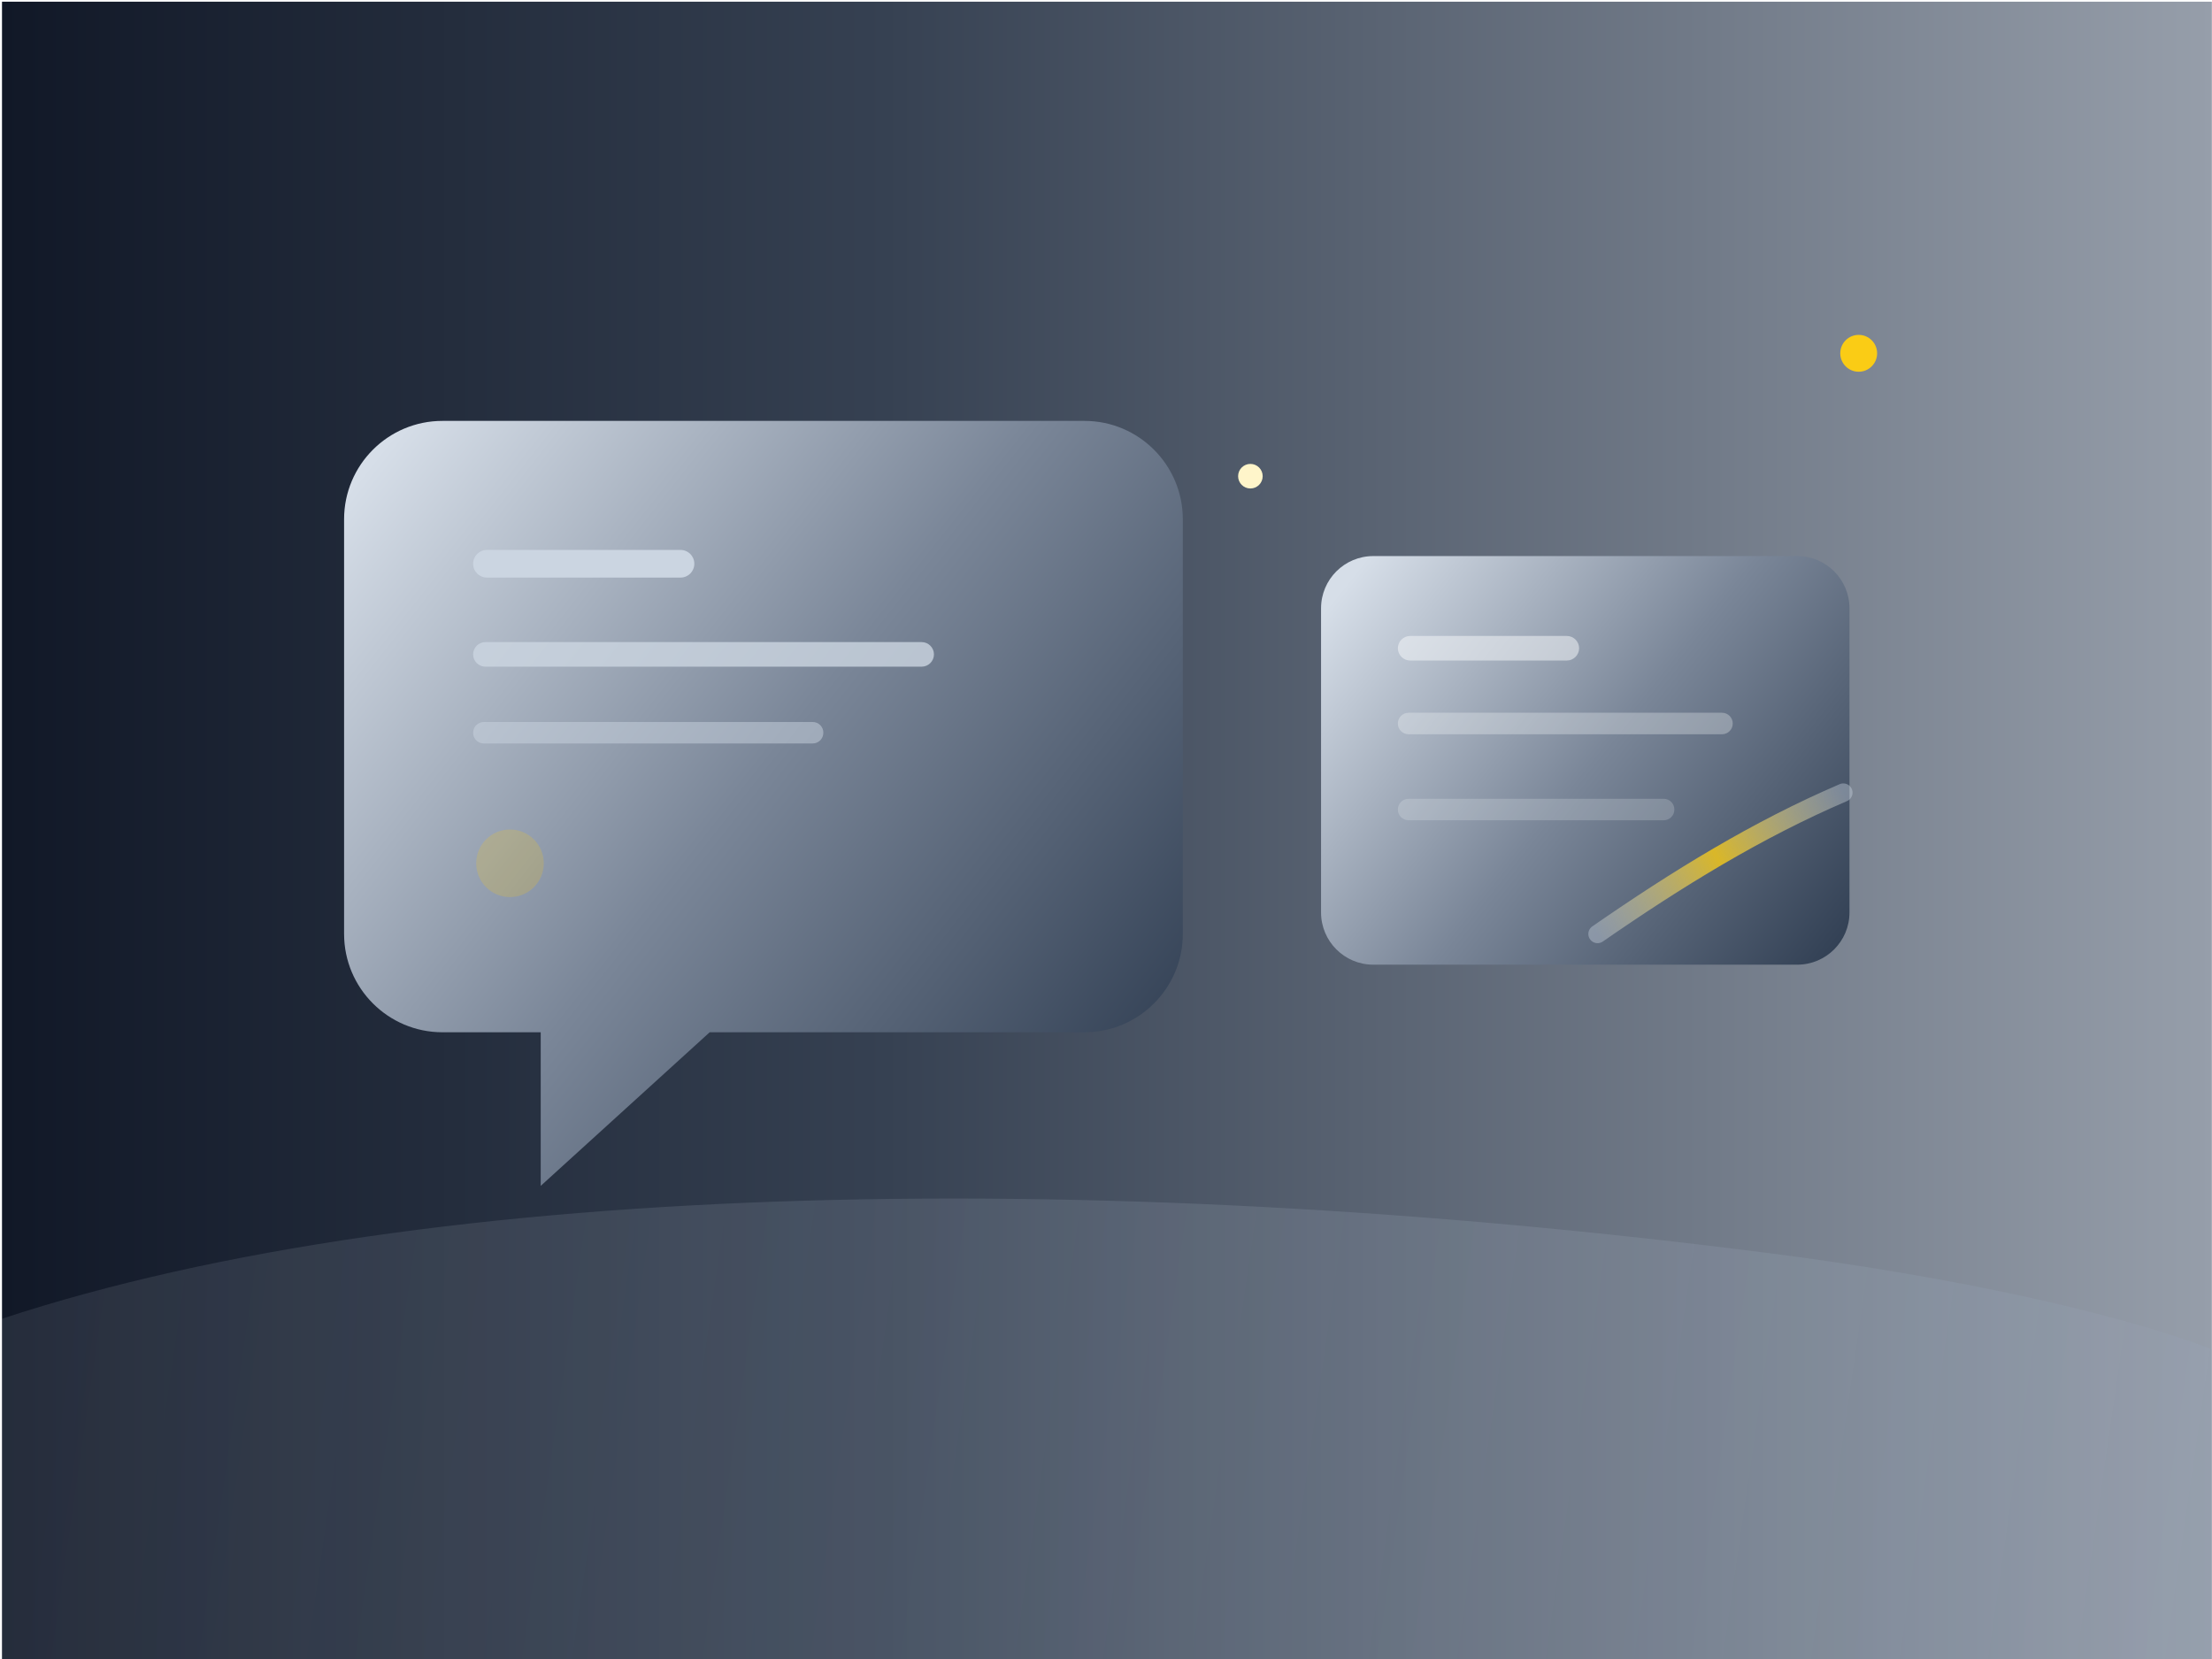
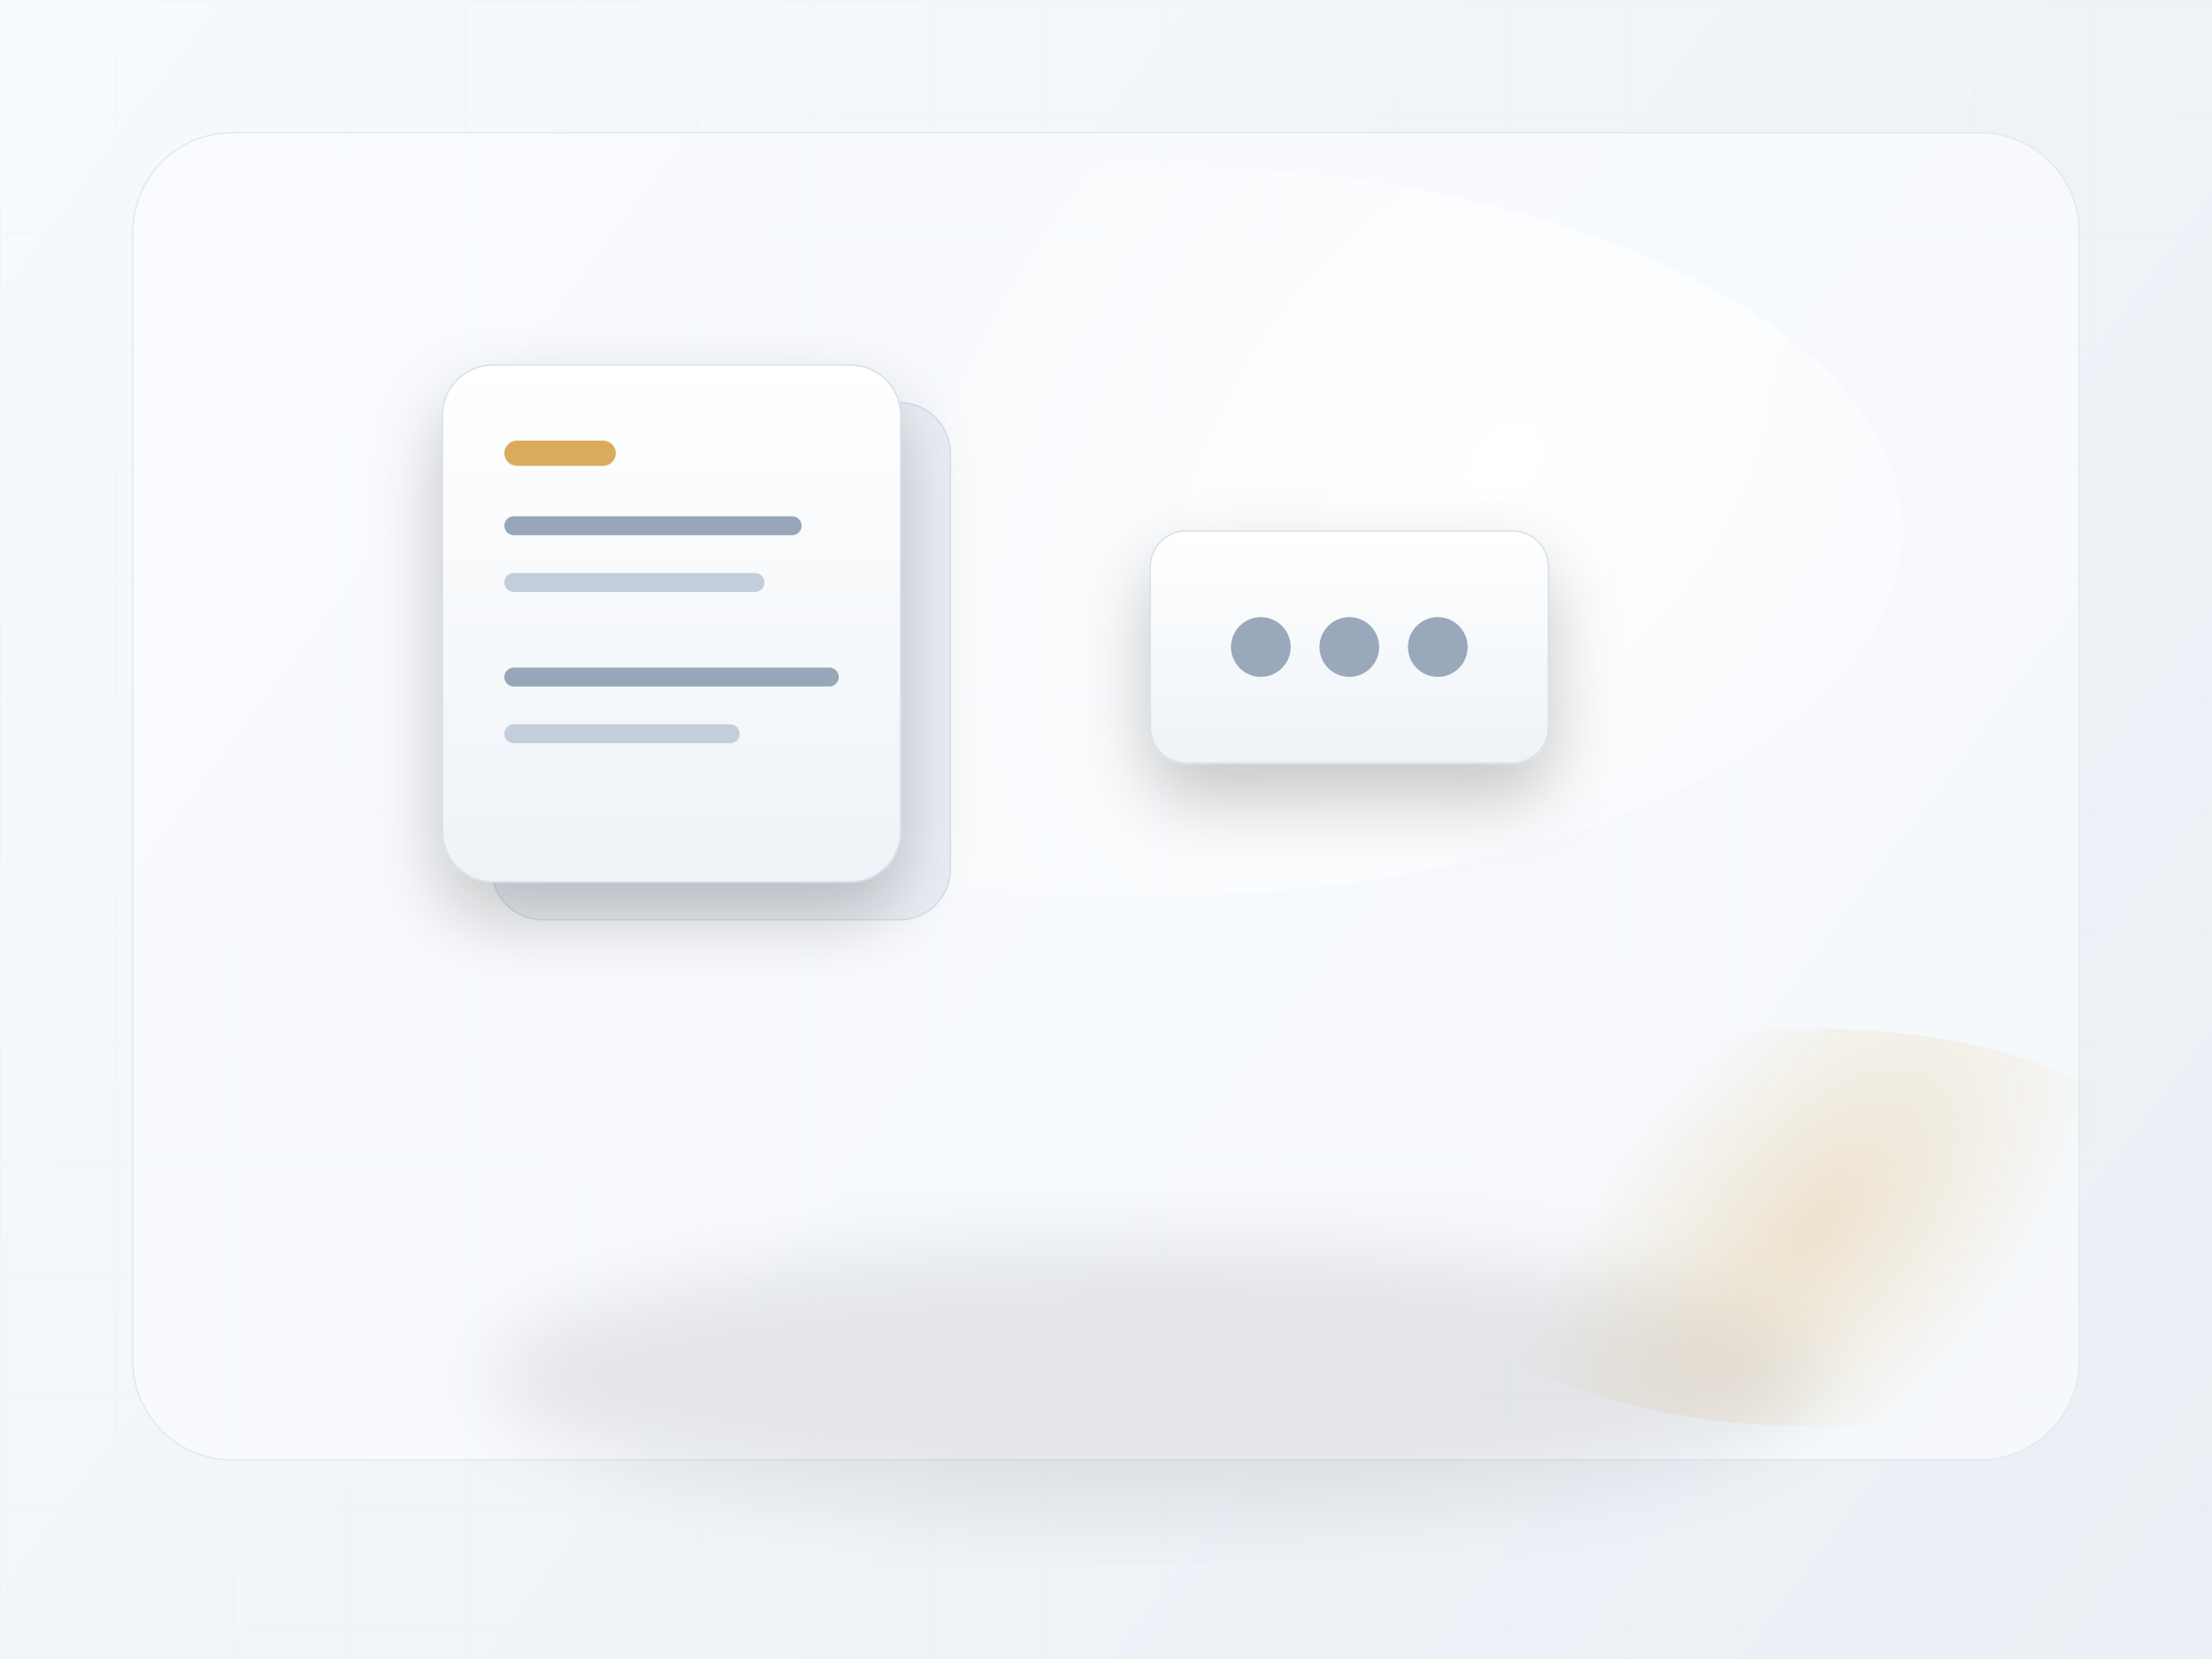
- <svg xmlns="http://www.w3.org/2000/svg" xmlns:xlink="http://www.w3.org/1999/xlink" id="Layer_1" version="1.1" viewBox="0 0 1440 1080">
+ <svg xmlns="http://www.w3.org/2000/svg" width="1600" height="1200" viewBox="0 0 1600 1200" fill="none">
  <defs>
-     <style>
-       .st0 {
-         fill: url(#linear-gradient2);
-       }
- 
-       .st1 {
-         fill: url(#linear-gradient1);
-       }
- 
-       .st2 {
-         fill: url(#linear-gradient3);
-       }
- 
-       .st3, .st4 {
-         fill: #facc15;
-       }
- 
-       .st5 {
-         fill-opacity: .2;
-       }
- 
-       .st5, .st6, .st7 {
-         fill: #f8fafc;
-       }
- 
-       .st6 {
-         fill-opacity: .3;
-       }
- 
-       .st7 {
-         fill-opacity: .5;
-       }
- 
-       .st8 {
-         fill: url(#linear-gradient);
-       }
- 
-       .st9 {
-         fill-opacity: .8;
-       }
- 
-       .st9, .st10, .st11 {
-         fill: #cbd5e1;
-       }
- 
-       .st10 {
-         fill-opacity: .5;
-       }
- 
-       .st4 {
-         fill-opacity: .2;
-       }
- 
-       .st12 {
-         fill: none;
-         stroke: url(#linear-gradient4);
-         stroke-linecap: round;
-         stroke-width: 12px;
-       }
- 
-       .st13 {
-         fill: #fff5ca;
-       }
-     </style>
-     <linearGradient id="linear-gradient" x1="1.3" y1="540.5" x2="1439.8" y2="540.5" gradientUnits="userSpaceOnUse">
-       <stop offset="0" stop-color="#111827" />
-       <stop offset=".4" stop-color="#364152" />
-       <stop offset="1" stop-color="#969eaa" />
+     <linearGradient id="support-faq-bg" x1="0" y1="0" x2="1600" y2="1200" gradientUnits="userSpaceOnUse">
+       <stop offset="0" stop-color="#F7FAFD" />
+       <stop offset="1" stop-color="#EAEFF5" />
    </linearGradient>
-     <linearGradient id="linear-gradient1" x1=".5" y1="216" x2="1439.2" y2="6.9" gradientTransform="translate(0 1080) scale(1 -1)" gradientUnits="userSpaceOnUse">
-       <stop offset="0" stop-color="#dbe4ef" stop-opacity=".1" />
-       <stop offset="1" stop-color="#94a3b8" stop-opacity=".2" />
+     <radialGradient id="support-faq-glow" cx="0" cy="0" r="1" gradientUnits="userSpaceOnUse" gradientTransform="translate(1088 336) rotate(130) scale(608 408)">
+       <stop stop-color="#FFFFFF" stop-opacity="0.95" />
+       <stop offset="1" stop-color="#FFFFFF" stop-opacity="0" />
+     </radialGradient>
+     <radialGradient id="support-faq-amber" cx="0" cy="0" r="1" gradientUnits="userSpaceOnUse" gradientTransform="translate(1312 888) rotate(130) scale(288 144)">
+       <stop stop-color="#D7A24B" stop-opacity="0.26" />
+       <stop offset="1" stop-color="#D7A24B" stop-opacity="0" />
+     </radialGradient>
+     <linearGradient id="support-faq-panel" x1="0" y1="0" x2="0" y2="1">
+       <stop stop-color="#FFFFFF" />
+       <stop offset="1" stop-color="#EEF3F8" />
    </linearGradient>
-     <linearGradient id="linear-gradient2" x1="248.7" y1="787.4" x2="754.7" y2="387.4" gradientTransform="translate(0 1080) scale(1 -1)" gradientUnits="userSpaceOnUse">
-       <stop offset="0" stop-color="#d6dee8" />
-       <stop offset=".5" stop-color="#7a8698" />
-       <stop offset="1" stop-color="#334155" />
+     <linearGradient id="support-faq-metal" x1="0" y1="0" x2="1" y2="1">
+       <stop stop-color="#F8FBFF" />
+       <stop offset="0.45" stop-color="#C9D3DF" />
+       <stop offset="1" stop-color="#7E91AF" />
    </linearGradient>
-     <linearGradient id="linear-gradient3" x1="881" y1="705.8" x2="1191" y2="457.8" xlink:href="#linear-gradient2" />
-     <linearGradient id="linear-gradient4" x1="1038.8" y1="474" x2="1198.8" y2="566" gradientTransform="translate(0 1080) scale(1 -1)" gradientUnits="userSpaceOnUse">
-       <stop offset="0" stop-color="#cbd5e1" stop-opacity=".4" />
-       <stop offset=".5" stop-color="#facc15" stop-opacity=".8" />
-       <stop offset="1" stop-color="#cbd5e1" stop-opacity=".4" />
+     <linearGradient id="support-faq-metal-dark" x1="0" y1="0" x2="1" y2="1">
+       <stop stop-color="#3B4758" />
+       <stop offset="1" stop-color="#111827" />
    </linearGradient>
+     <filter id="support-faq-blur" x="-20%" y="-20%" width="140%" height="140%">
+       <feGaussianBlur stdDeviation="28" />
+     </filter>
+     <filter id="support-faq-shadow" x="-40%" y="-40%" width="180%" height="200%">
+       <feDropShadow dx="0" dy="24" stdDeviation="26" flood-color="#000814" flood-opacity="0.22" />
+     </filter>
+     <pattern id="support-faq-grid" width="84" height="84" patternUnits="userSpaceOnUse">
+       <path d="M84 0H0V84" stroke="#D9E1EA" stroke-opacity=".4" stroke-width="1" />
+     </pattern>
  </defs>
-   <rect class="st8" x="1.3" y="1.1" width="1438.6" height="1078.9" />
-   <path class="st1" d="M1.3,858.5c278.8-92.1,724.3-99.6,1172.4-39.8,124.5,17.4,214.1,39.8,266.3,59.7v201.6H1.3v-221.5Z" />
-   <g>
-     <path class="st0" d="M224,338c0-35.3,28.7-64,64-64h418c35.3,0,64,28.7,64,64v270c0,35.3-28.7,64-64,64h-244l-110,100v-100h-64c-35.3,0-64-28.7-64-64v-270Z" />
-     <path class="st11" d="M317,358h126c5,0,9,4,9,9h0c0,5-4,9-9,9h-126c-5,0-9-4-9-9h0c0-5,4-9,9-9Z" />
-     <path class="st9" d="M316,418h284c4.4,0,8,3.6,8,8h0c0,4.4-3.6,8-8,8h-284c-4.4,0-8-3.6-8-8h0c0-4.4,3.6-8,8-8Z" />
-     <path class="st10" d="M315,470h214c3.9,0,7,3.1,7,7h0c0,3.9-3.1,7-7,7h-214c-3.9,0-7-3.1-7-7h0c0-3.9,3.1-7,7-7Z" />
-     <circle class="st4" cx="332" cy="562" r="22" />
+   <rect width="1600" height="1200" fill="url(#support-faq-bg)" />
+   <rect width="1600" height="1200" fill="url(#support-faq-grid)" opacity=".55" />
+   <rect x="96" y="96" width="1408" height="960" rx="72" fill="#FBFDFF" fill-opacity=".68" stroke="#E3E8EF" stroke-opacity="1" />
+   <ellipse cx="832" cy="996" rx="480" ry="96" fill="#0B1120" fill-opacity=".08" filter="url(#support-faq-blur)" />
+   <ellipse cx="832" cy="384" rx="544" ry="264" fill="url(#support-faq-glow)" />
+   <ellipse cx="1312" cy="888" rx="288" ry="144" fill="url(#support-faq-amber)" />
+   <g transform="translate(320 264)">
+     <rect x="35.84" y="27.36" width="331.52" height="373.92" rx="36.48" fill="#E9EFF5" stroke="#D4DEE8" />
+     <rect x="0" y="0" width="331.52" height="373.92" rx="36.48" fill="url(#support-faq-panel)" stroke="#D4DEE8" filter="url(#support-faq-shadow)" />
+     <rect x="44.8" y="54.72" width="80.64" height="18.24" rx="9.12" fill="#D7A24B" opacity=".9" />
+     <rect x="44.8" y="109.44" width="215.04" height="13.68" rx="6.84" fill="#97A6B8" />
+     <rect x="44.8" y="150.48" width="188.16" height="13.68" rx="6.84" fill="#C3CEDA" />
+     <rect x="44.8" y="218.88" width="241.92" height="13.68" rx="6.84" fill="#97A6B8" />
+     <rect x="44.8" y="259.92" width="170.24" height="13.68" rx="6.84" fill="#C3CEDA" />
  </g>
-   <g>
-     <rect class="st2" x="860" y="362" width="344" height="266" rx="34" ry="34" />
-     <path class="st7" d="M918,414h102c4.4,0,8,3.6,8,8h0c0,4.4-3.6,8-8,8h-102c-4.4,0-8-3.6-8-8h0c0-4.4,3.6-8,8-8Z" />
-     <path class="st6" d="M917,464h204c3.9,0,7,3.1,7,7h0c0,3.9-3.1,7-7,7h-204c-3.9,0-7-3.1-7-7h0c0-3.9,3.1-7,7-7Z" />
-     <path class="st5" d="M917,520h166c3.9,0,7,3.1,7,7h0c0,3.9-3.1,7-7,7h-166c-3.9,0-7-3.1-7-7h0c0-3.9,3.1-7,7-7Z" />
-     <path class="st12" d="M1040,608c52-36,104-68,160-92" />
+   <g transform="translate(832 384)">
+     <rect width="288" height="168" rx="26" fill="url(#support-faq-panel)" stroke="#D6DEE8" filter="url(#support-faq-shadow)" />
+     <circle cx="80" cy="84" r="21.6" fill="#99A8BB" />
+     <circle cx="144" cy="84" r="21.6" fill="#99A8BB" />
+     <circle cx="208" cy="84" r="21.6" fill="#99A8BB" />
  </g>
-   <circle class="st3" cx="1210" cy="230" r="12" />
-   <circle class="st13" cx="814" cy="310" r="8" />
</svg>
